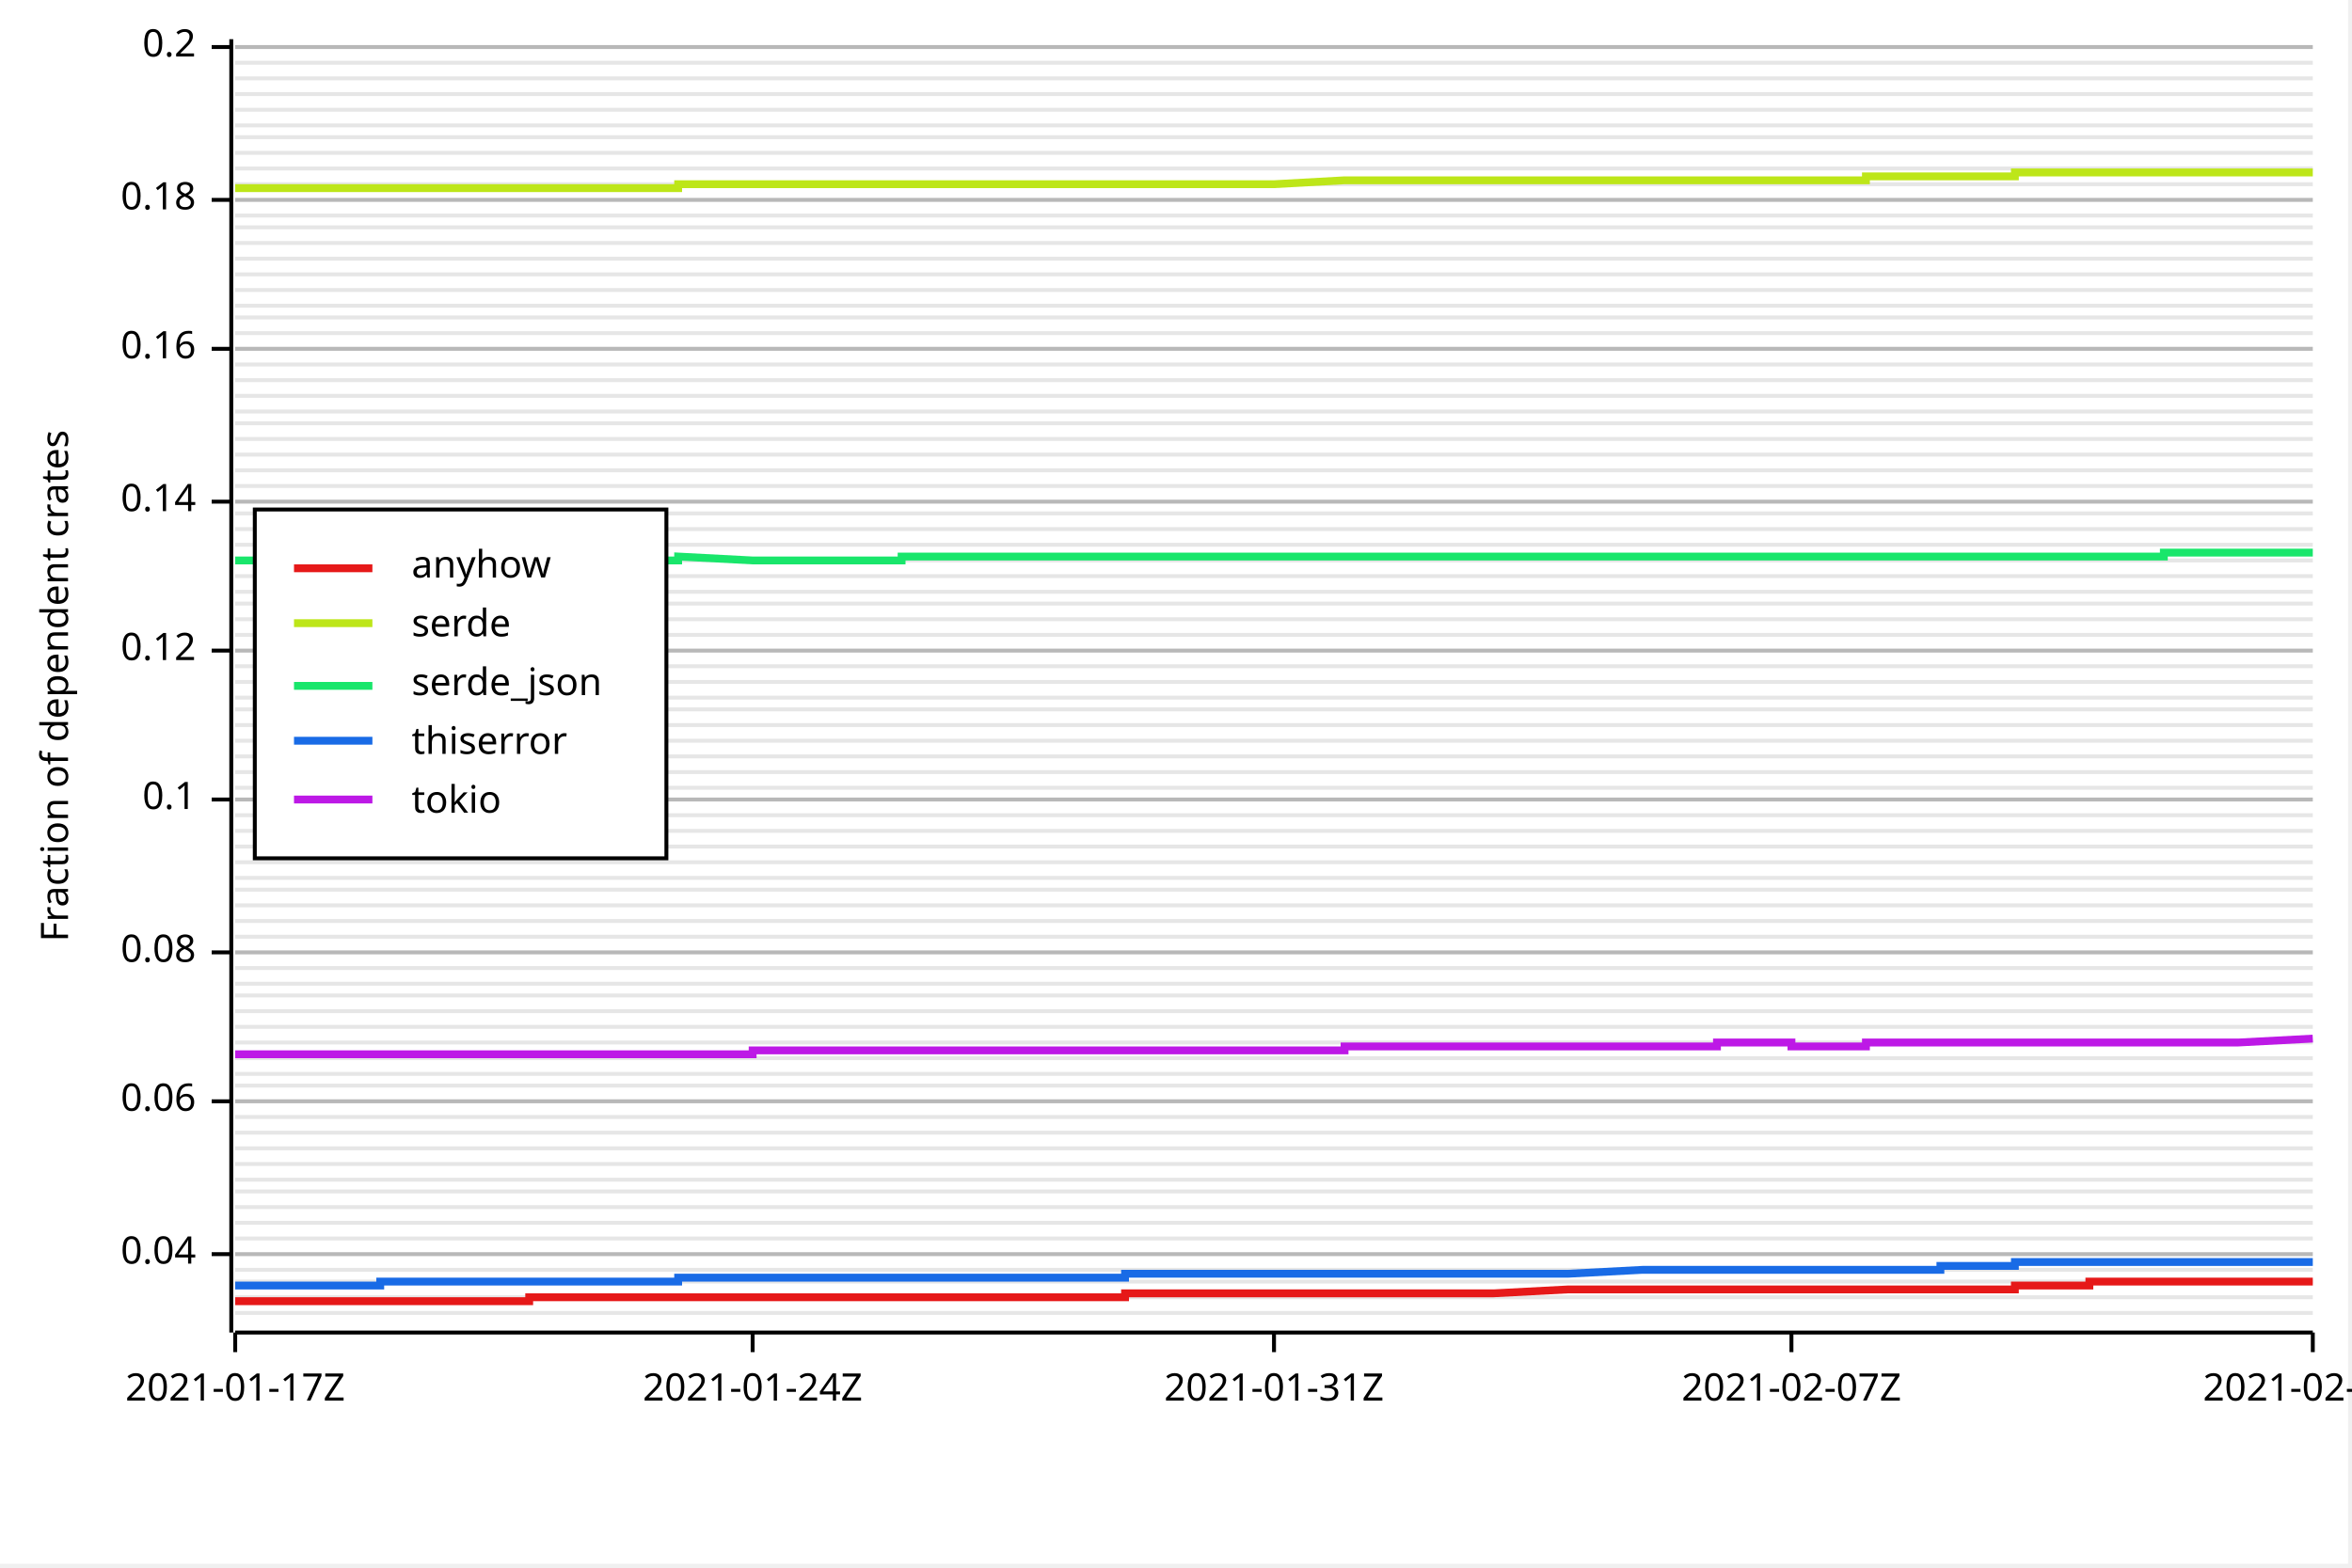
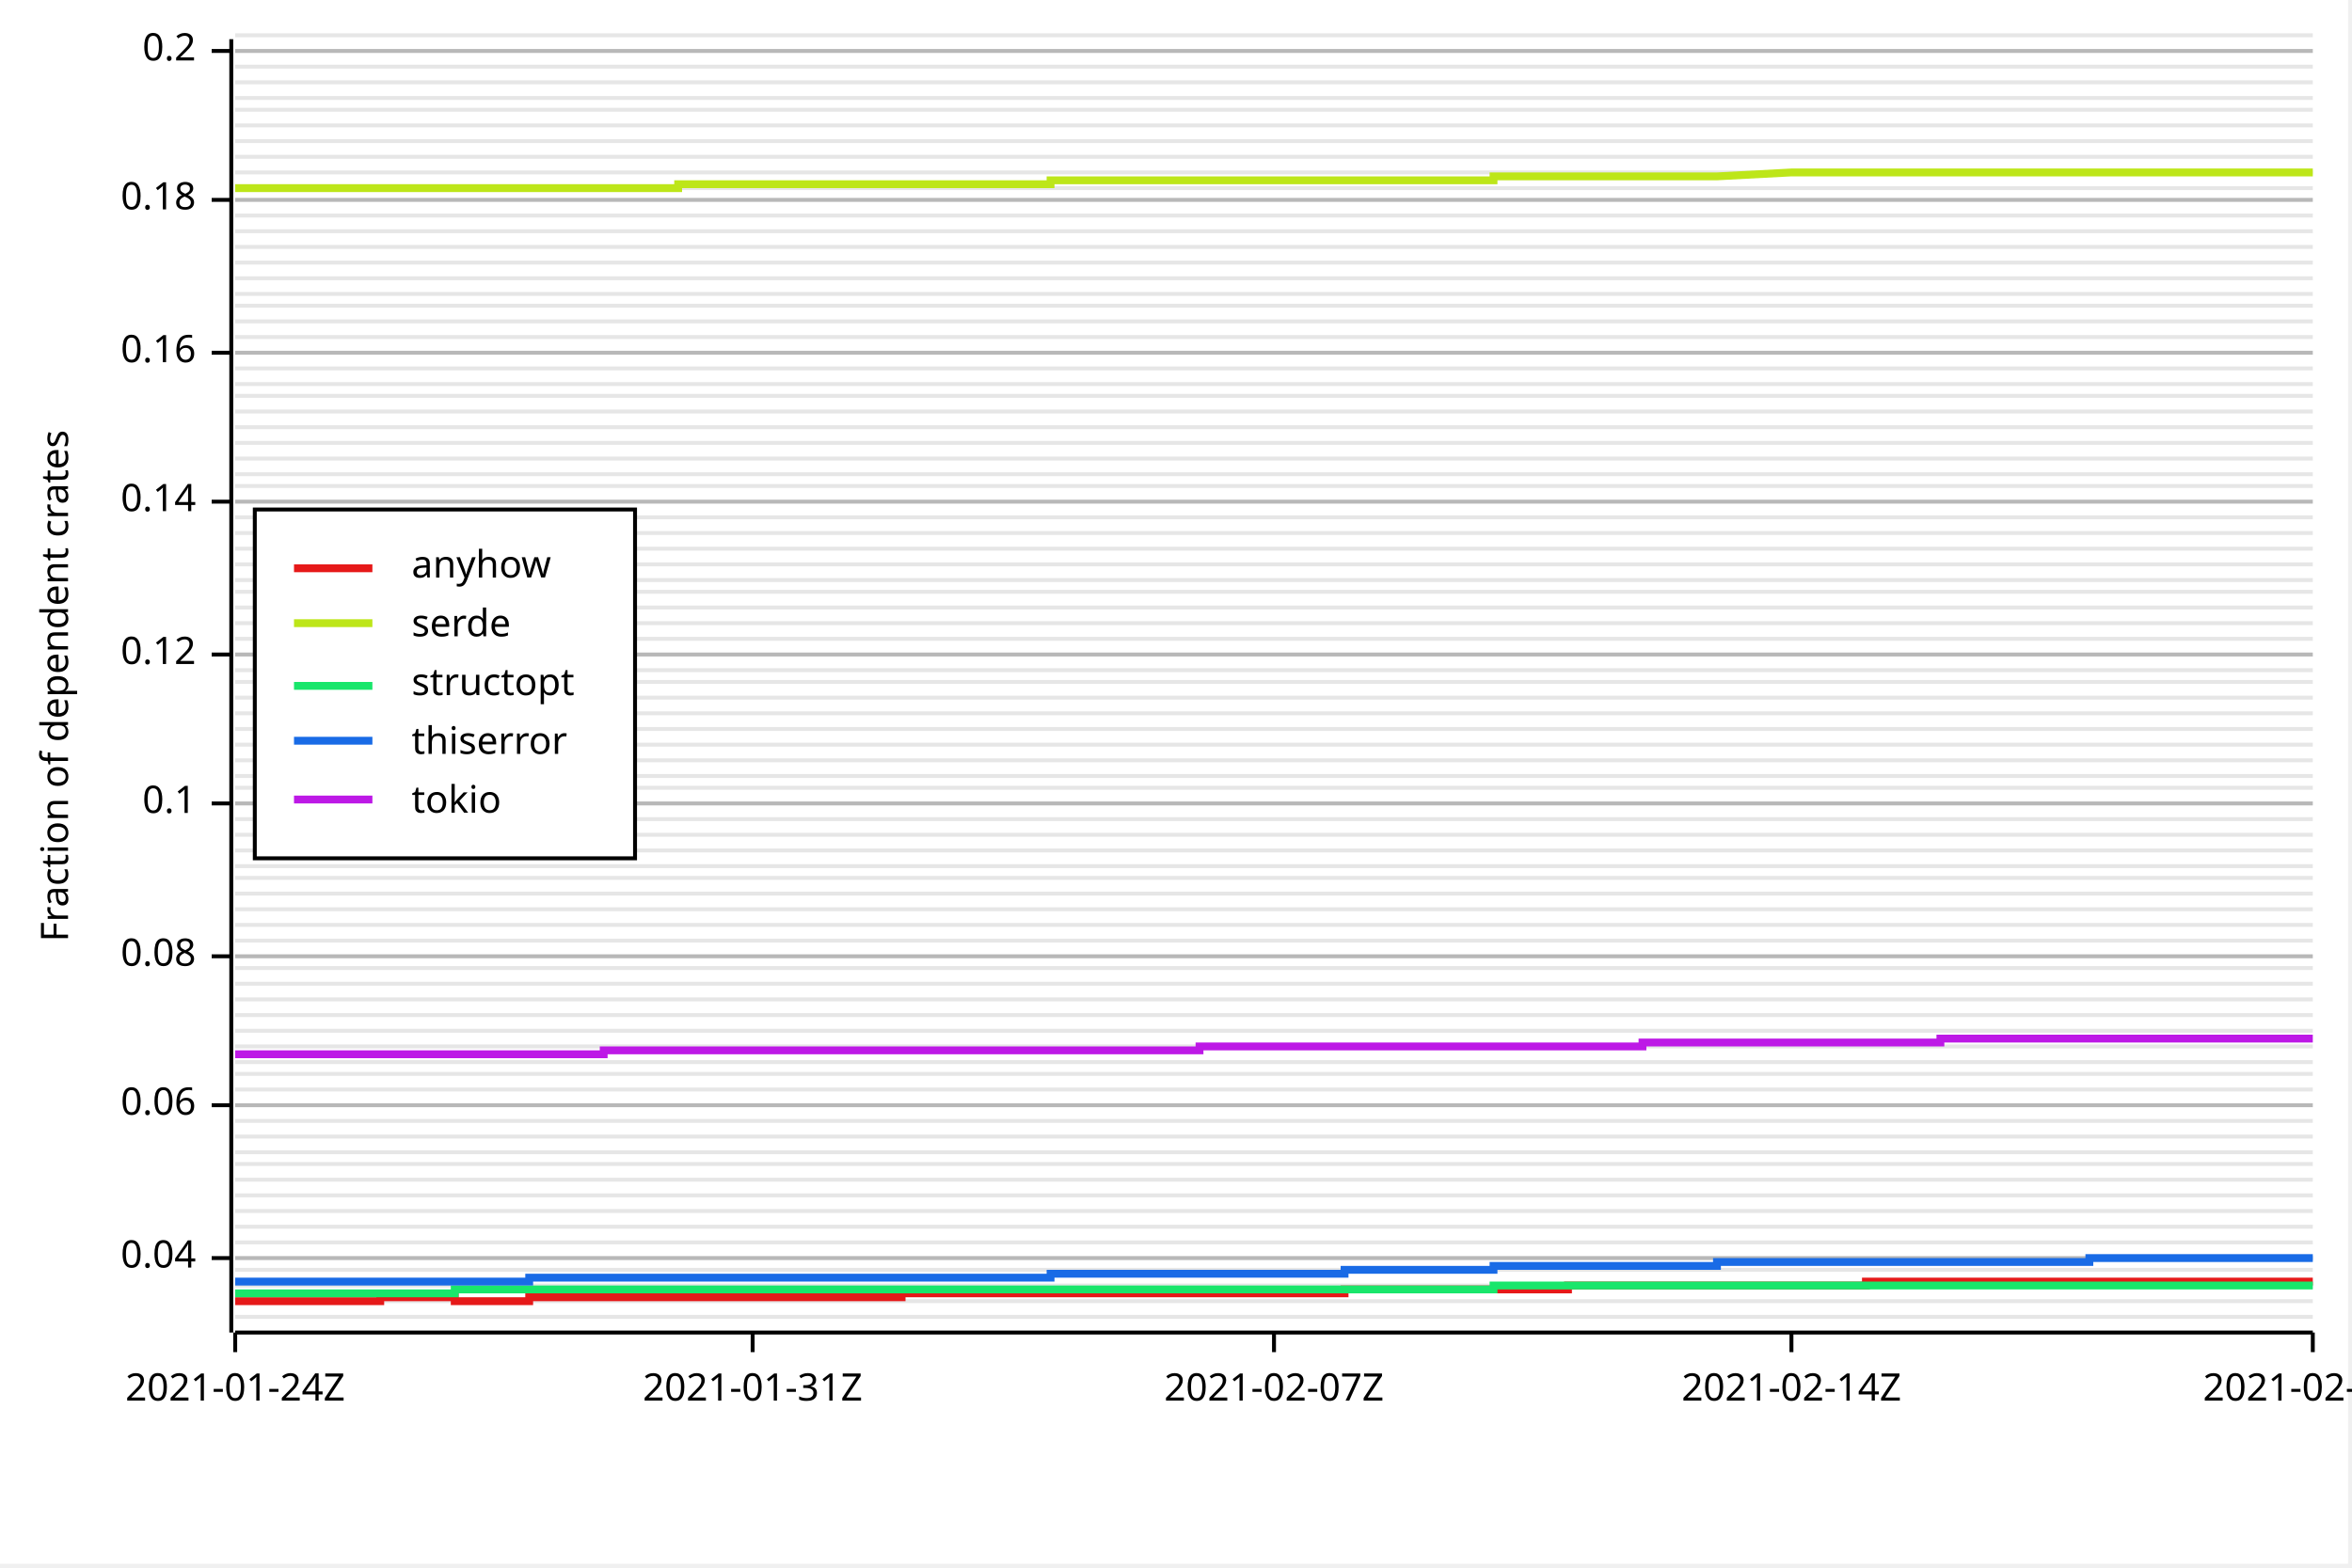
<svg xmlns="http://www.w3.org/2000/svg" width="600" height="400" viewBox="0 0 600 400">
  <rect x="0" y="0" width="599" height="399" opacity="1" fill="#FFFFFF" stroke="none" />
-   <line opacity="0.1" stroke="#000000" stroke-width="1" x1="60" y1="335" x2="590" y2="335" />
-   <line opacity="0.1" stroke="#000000" stroke-width="1" x1="60" y1="331" x2="590" y2="331" />
-   <line opacity="0.1" stroke="#000000" stroke-width="1" x1="60" y1="327" x2="590" y2="327" />
+   <line opacity="0.1" stroke="#000000" stroke-width="1" x1="60" y1="336" x2="590" y2="336" />
+   <line opacity="0.1" stroke="#000000" stroke-width="1" x1="60" y1="332" x2="590" y2="332" />
+   <line opacity="0.1" stroke="#000000" stroke-width="1" x1="60" y1="328" x2="590" y2="328" />
  <line opacity="0.1" stroke="#000000" stroke-width="1" x1="60" y1="324" x2="590" y2="324" />
-   <line opacity="0.1" stroke="#000000" stroke-width="1" x1="60" y1="320" x2="590" y2="320" />
-   <line opacity="0.1" stroke="#000000" stroke-width="1" x1="60" y1="316" x2="590" y2="316" />
-   <line opacity="0.1" stroke="#000000" stroke-width="1" x1="60" y1="312" x2="590" y2="312" />
-   <line opacity="0.1" stroke="#000000" stroke-width="1" x1="60" y1="308" x2="590" y2="308" />
-   <line opacity="0.1" stroke="#000000" stroke-width="1" x1="60" y1="304" x2="590" y2="304" />
+   <line opacity="0.1" stroke="#000000" stroke-width="1" x1="60" y1="321" x2="590" y2="321" />
+   <line opacity="0.1" stroke="#000000" stroke-width="1" x1="60" y1="317" x2="590" y2="317" />
+   <line opacity="0.1" stroke="#000000" stroke-width="1" x1="60" y1="313" x2="590" y2="313" />
+   <line opacity="0.1" stroke="#000000" stroke-width="1" x1="60" y1="309" x2="590" y2="309" />
+   <line opacity="0.1" stroke="#000000" stroke-width="1" x1="60" y1="305" x2="590" y2="305" />
  <line opacity="0.1" stroke="#000000" stroke-width="1" x1="60" y1="301" x2="590" y2="301" />
  <line opacity="0.1" stroke="#000000" stroke-width="1" x1="60" y1="297" x2="590" y2="297" />
-   <line opacity="0.1" stroke="#000000" stroke-width="1" x1="60" y1="293" x2="590" y2="293" />
-   <line opacity="0.1" stroke="#000000" stroke-width="1" x1="60" y1="289" x2="590" y2="289" />
-   <line opacity="0.1" stroke="#000000" stroke-width="1" x1="60" y1="285" x2="590" y2="285" />
-   <line opacity="0.1" stroke="#000000" stroke-width="1" x1="60" y1="281" x2="590" y2="281" />
-   <line opacity="0.1" stroke="#000000" stroke-width="1" x1="60" y1="277" x2="590" y2="277" />
+   <line opacity="0.1" stroke="#000000" stroke-width="1" x1="60" y1="294" x2="590" y2="294" />
+   <line opacity="0.1" stroke="#000000" stroke-width="1" x1="60" y1="290" x2="590" y2="290" />
+   <line opacity="0.1" stroke="#000000" stroke-width="1" x1="60" y1="286" x2="590" y2="286" />
+   <line opacity="0.1" stroke="#000000" stroke-width="1" x1="60" y1="282" x2="590" y2="282" />
+   <line opacity="0.1" stroke="#000000" stroke-width="1" x1="60" y1="278" x2="590" y2="278" />
  <line opacity="0.1" stroke="#000000" stroke-width="1" x1="60" y1="274" x2="590" y2="274" />
-   <line opacity="0.1" stroke="#000000" stroke-width="1" x1="60" y1="270" x2="590" y2="270" />
-   <line opacity="0.1" stroke="#000000" stroke-width="1" x1="60" y1="266" x2="590" y2="266" />
-   <line opacity="0.1" stroke="#000000" stroke-width="1" x1="60" y1="262" x2="590" y2="262" />
-   <line opacity="0.1" stroke="#000000" stroke-width="1" x1="60" y1="258" x2="590" y2="258" />
-   <line opacity="0.1" stroke="#000000" stroke-width="1" x1="60" y1="254" x2="590" y2="254" />
+   <line opacity="0.1" stroke="#000000" stroke-width="1" x1="60" y1="271" x2="590" y2="271" />
+   <line opacity="0.1" stroke="#000000" stroke-width="1" x1="60" y1="267" x2="590" y2="267" />
+   <line opacity="0.1" stroke="#000000" stroke-width="1" x1="60" y1="263" x2="590" y2="263" />
+   <line opacity="0.1" stroke="#000000" stroke-width="1" x1="60" y1="259" x2="590" y2="259" />
+   <line opacity="0.1" stroke="#000000" stroke-width="1" x1="60" y1="255" x2="590" y2="255" />
  <line opacity="0.1" stroke="#000000" stroke-width="1" x1="60" y1="251" x2="590" y2="251" />
  <line opacity="0.1" stroke="#000000" stroke-width="1" x1="60" y1="247" x2="590" y2="247" />
-   <line opacity="0.1" stroke="#000000" stroke-width="1" x1="60" y1="243" x2="590" y2="243" />
-   <line opacity="0.1" stroke="#000000" stroke-width="1" x1="60" y1="239" x2="590" y2="239" />
-   <line opacity="0.1" stroke="#000000" stroke-width="1" x1="60" y1="235" x2="590" y2="235" />
-   <line opacity="0.1" stroke="#000000" stroke-width="1" x1="60" y1="231" x2="590" y2="231" />
-   <line opacity="0.1" stroke="#000000" stroke-width="1" x1="60" y1="227" x2="590" y2="227" />
+   <line opacity="0.1" stroke="#000000" stroke-width="1" x1="60" y1="244" x2="590" y2="244" />
+   <line opacity="0.1" stroke="#000000" stroke-width="1" x1="60" y1="240" x2="590" y2="240" />
+   <line opacity="0.1" stroke="#000000" stroke-width="1" x1="60" y1="236" x2="590" y2="236" />
+   <line opacity="0.1" stroke="#000000" stroke-width="1" x1="60" y1="232" x2="590" y2="232" />
+   <line opacity="0.1" stroke="#000000" stroke-width="1" x1="60" y1="228" x2="590" y2="228" />
  <line opacity="0.1" stroke="#000000" stroke-width="1" x1="60" y1="224" x2="590" y2="224" />
-   <line opacity="0.1" stroke="#000000" stroke-width="1" x1="60" y1="220" x2="590" y2="220" />
-   <line opacity="0.1" stroke="#000000" stroke-width="1" x1="60" y1="216" x2="590" y2="216" />
-   <line opacity="0.1" stroke="#000000" stroke-width="1" x1="60" y1="212" x2="590" y2="212" />
-   <line opacity="0.1" stroke="#000000" stroke-width="1" x1="60" y1="208" x2="590" y2="208" />
-   <line opacity="0.1" stroke="#000000" stroke-width="1" x1="60" y1="204" x2="590" y2="204" />
+   <line opacity="0.1" stroke="#000000" stroke-width="1" x1="60" y1="221" x2="590" y2="221" />
+   <line opacity="0.1" stroke="#000000" stroke-width="1" x1="60" y1="217" x2="590" y2="217" />
+   <line opacity="0.1" stroke="#000000" stroke-width="1" x1="60" y1="213" x2="590" y2="213" />
+   <line opacity="0.1" stroke="#000000" stroke-width="1" x1="60" y1="209" x2="590" y2="209" />
+   <line opacity="0.1" stroke="#000000" stroke-width="1" x1="60" y1="205" x2="590" y2="205" />
  <line opacity="0.1" stroke="#000000" stroke-width="1" x1="60" y1="201" x2="590" y2="201" />
-   <line opacity="0.1" stroke="#000000" stroke-width="1" x1="60" y1="197" x2="590" y2="197" />
-   <line opacity="0.1" stroke="#000000" stroke-width="1" x1="60" y1="193" x2="590" y2="193" />
-   <line opacity="0.1" stroke="#000000" stroke-width="1" x1="60" y1="189" x2="590" y2="189" />
-   <line opacity="0.1" stroke="#000000" stroke-width="1" x1="60" y1="185" x2="590" y2="185" />
-   <line opacity="0.1" stroke="#000000" stroke-width="1" x1="60" y1="181" x2="590" y2="181" />
+   <line opacity="0.1" stroke="#000000" stroke-width="1" x1="60" y1="198" x2="590" y2="198" />
+   <line opacity="0.1" stroke="#000000" stroke-width="1" x1="60" y1="194" x2="590" y2="194" />
+   <line opacity="0.1" stroke="#000000" stroke-width="1" x1="60" y1="190" x2="590" y2="190" />
+   <line opacity="0.1" stroke="#000000" stroke-width="1" x1="60" y1="186" x2="590" y2="186" />
+   <line opacity="0.1" stroke="#000000" stroke-width="1" x1="60" y1="182" x2="590" y2="182" />
  <line opacity="0.1" stroke="#000000" stroke-width="1" x1="60" y1="178" x2="590" y2="178" />
  <line opacity="0.1" stroke="#000000" stroke-width="1" x1="60" y1="174" x2="590" y2="174" />
-   <line opacity="0.1" stroke="#000000" stroke-width="1" x1="60" y1="170" x2="590" y2="170" />
-   <line opacity="0.1" stroke="#000000" stroke-width="1" x1="60" y1="166" x2="590" y2="166" />
-   <line opacity="0.1" stroke="#000000" stroke-width="1" x1="60" y1="162" x2="590" y2="162" />
-   <line opacity="0.1" stroke="#000000" stroke-width="1" x1="60" y1="158" x2="590" y2="158" />
-   <line opacity="0.1" stroke="#000000" stroke-width="1" x1="60" y1="154" x2="590" y2="154" />
+   <line opacity="0.1" stroke="#000000" stroke-width="1" x1="60" y1="171" x2="590" y2="171" />
+   <line opacity="0.1" stroke="#000000" stroke-width="1" x1="60" y1="167" x2="590" y2="167" />
+   <line opacity="0.1" stroke="#000000" stroke-width="1" x1="60" y1="163" x2="590" y2="163" />
+   <line opacity="0.1" stroke="#000000" stroke-width="1" x1="60" y1="159" x2="590" y2="159" />
+   <line opacity="0.1" stroke="#000000" stroke-width="1" x1="60" y1="155" x2="590" y2="155" />
  <line opacity="0.1" stroke="#000000" stroke-width="1" x1="60" y1="151" x2="590" y2="151" />
-   <line opacity="0.1" stroke="#000000" stroke-width="1" x1="60" y1="147" x2="590" y2="147" />
-   <line opacity="0.1" stroke="#000000" stroke-width="1" x1="60" y1="143" x2="590" y2="143" />
-   <line opacity="0.1" stroke="#000000" stroke-width="1" x1="60" y1="139" x2="590" y2="139" />
-   <line opacity="0.1" stroke="#000000" stroke-width="1" x1="60" y1="135" x2="590" y2="135" />
-   <line opacity="0.1" stroke="#000000" stroke-width="1" x1="60" y1="131" x2="590" y2="131" />
+   <line opacity="0.1" stroke="#000000" stroke-width="1" x1="60" y1="148" x2="590" y2="148" />
+   <line opacity="0.1" stroke="#000000" stroke-width="1" x1="60" y1="144" x2="590" y2="144" />
+   <line opacity="0.1" stroke="#000000" stroke-width="1" x1="60" y1="140" x2="590" y2="140" />
+   <line opacity="0.1" stroke="#000000" stroke-width="1" x1="60" y1="136" x2="590" y2="136" />
+   <line opacity="0.1" stroke="#000000" stroke-width="1" x1="60" y1="132" x2="590" y2="132" />
  <line opacity="0.1" stroke="#000000" stroke-width="1" x1="60" y1="128" x2="590" y2="128" />
  <line opacity="0.1" stroke="#000000" stroke-width="1" x1="60" y1="124" x2="590" y2="124" />
-   <line opacity="0.1" stroke="#000000" stroke-width="1" x1="60" y1="120" x2="590" y2="120" />
-   <line opacity="0.1" stroke="#000000" stroke-width="1" x1="60" y1="116" x2="590" y2="116" />
-   <line opacity="0.1" stroke="#000000" stroke-width="1" x1="60" y1="112" x2="590" y2="112" />
-   <line opacity="0.1" stroke="#000000" stroke-width="1" x1="60" y1="108" x2="590" y2="108" />
+   <line opacity="0.1" stroke="#000000" stroke-width="1" x1="60" y1="121" x2="590" y2="121" />
+   <line opacity="0.1" stroke="#000000" stroke-width="1" x1="60" y1="117" x2="590" y2="117" />
+   <line opacity="0.1" stroke="#000000" stroke-width="1" x1="60" y1="113" x2="590" y2="113" />
+   <line opacity="0.1" stroke="#000000" stroke-width="1" x1="60" y1="109" x2="590" y2="109" />
  <line opacity="0.1" stroke="#000000" stroke-width="1" x1="60" y1="105" x2="590" y2="105" />
  <line opacity="0.1" stroke="#000000" stroke-width="1" x1="60" y1="101" x2="590" y2="101" />
-   <line opacity="0.1" stroke="#000000" stroke-width="1" x1="60" y1="97" x2="590" y2="97" />
-   <line opacity="0.1" stroke="#000000" stroke-width="1" x1="60" y1="93" x2="590" y2="93" />
-   <line opacity="0.1" stroke="#000000" stroke-width="1" x1="60" y1="89" x2="590" y2="89" />
-   <line opacity="0.1" stroke="#000000" stroke-width="1" x1="60" y1="85" x2="590" y2="85" />
-   <line opacity="0.1" stroke="#000000" stroke-width="1" x1="60" y1="81" x2="590" y2="81" />
+   <line opacity="0.1" stroke="#000000" stroke-width="1" x1="60" y1="98" x2="590" y2="98" />
+   <line opacity="0.1" stroke="#000000" stroke-width="1" x1="60" y1="94" x2="590" y2="94" />
+   <line opacity="0.1" stroke="#000000" stroke-width="1" x1="60" y1="90" x2="590" y2="90" />
+   <line opacity="0.1" stroke="#000000" stroke-width="1" x1="60" y1="86" x2="590" y2="86" />
+   <line opacity="0.1" stroke="#000000" stroke-width="1" x1="60" y1="82" x2="590" y2="82" />
  <line opacity="0.1" stroke="#000000" stroke-width="1" x1="60" y1="78" x2="590" y2="78" />
-   <line opacity="0.1" stroke="#000000" stroke-width="1" x1="60" y1="74" x2="590" y2="74" />
-   <line opacity="0.1" stroke="#000000" stroke-width="1" x1="60" y1="70" x2="590" y2="70" />
-   <line opacity="0.1" stroke="#000000" stroke-width="1" x1="60" y1="66" x2="590" y2="66" />
-   <line opacity="0.1" stroke="#000000" stroke-width="1" x1="60" y1="62" x2="590" y2="62" />
-   <line opacity="0.1" stroke="#000000" stroke-width="1" x1="60" y1="58" x2="590" y2="58" />
+   <line opacity="0.1" stroke="#000000" stroke-width="1" x1="60" y1="75" x2="590" y2="75" />
+   <line opacity="0.1" stroke="#000000" stroke-width="1" x1="60" y1="71" x2="590" y2="71" />
+   <line opacity="0.1" stroke="#000000" stroke-width="1" x1="60" y1="67" x2="590" y2="67" />
+   <line opacity="0.1" stroke="#000000" stroke-width="1" x1="60" y1="63" x2="590" y2="63" />
+   <line opacity="0.1" stroke="#000000" stroke-width="1" x1="60" y1="59" x2="590" y2="59" />
  <line opacity="0.1" stroke="#000000" stroke-width="1" x1="60" y1="55" x2="590" y2="55" />
  <line opacity="0.1" stroke="#000000" stroke-width="1" x1="60" y1="51" x2="590" y2="51" />
-   <line opacity="0.1" stroke="#000000" stroke-width="1" x1="60" y1="47" x2="590" y2="47" />
-   <line opacity="0.1" stroke="#000000" stroke-width="1" x1="60" y1="43" x2="590" y2="43" />
-   <line opacity="0.1" stroke="#000000" stroke-width="1" x1="60" y1="39" x2="590" y2="39" />
-   <line opacity="0.1" stroke="#000000" stroke-width="1" x1="60" y1="35" x2="590" y2="35" />
+   <line opacity="0.1" stroke="#000000" stroke-width="1" x1="60" y1="48" x2="590" y2="48" />
+   <line opacity="0.1" stroke="#000000" stroke-width="1" x1="60" y1="44" x2="590" y2="44" />
+   <line opacity="0.1" stroke="#000000" stroke-width="1" x1="60" y1="40" x2="590" y2="40" />
+   <line opacity="0.1" stroke="#000000" stroke-width="1" x1="60" y1="36" x2="590" y2="36" />
  <line opacity="0.1" stroke="#000000" stroke-width="1" x1="60" y1="32" x2="590" y2="32" />
  <line opacity="0.1" stroke="#000000" stroke-width="1" x1="60" y1="28" x2="590" y2="28" />
-   <line opacity="0.1" stroke="#000000" stroke-width="1" x1="60" y1="24" x2="590" y2="24" />
-   <line opacity="0.1" stroke="#000000" stroke-width="1" x1="60" y1="20" x2="590" y2="20" />
-   <line opacity="0.1" stroke="#000000" stroke-width="1" x1="60" y1="16" x2="590" y2="16" />
-   <line opacity="0.1" stroke="#000000" stroke-width="1" x1="60" y1="12" x2="590" y2="12" />
+   <line opacity="0.1" stroke="#000000" stroke-width="1" x1="60" y1="25" x2="590" y2="25" />
+   <line opacity="0.1" stroke="#000000" stroke-width="1" x1="60" y1="21" x2="590" y2="21" />
+   <line opacity="0.1" stroke="#000000" stroke-width="1" x1="60" y1="17" x2="590" y2="17" />
+   <line opacity="0.1" stroke="#000000" stroke-width="1" x1="60" y1="13" x2="590" y2="13" />
+   <line opacity="0.1" stroke="#000000" stroke-width="1" x1="60" y1="9" x2="590" y2="9" />
  <text x="10" y="175" dy="0.76em" text-anchor="middle" font-family="sans-serif" font-size="9.677" opacity="1" fill="#000000" transform="rotate(270, 10, 175)">
Fraction of dependent crates
</text>
-   <line opacity="0.2" stroke="#000000" stroke-width="1" x1="60" y1="320" x2="590" y2="320" />
-   <line opacity="0.2" stroke="#000000" stroke-width="1" x1="60" y1="281" x2="590" y2="281" />
-   <line opacity="0.2" stroke="#000000" stroke-width="1" x1="60" y1="243" x2="590" y2="243" />
-   <line opacity="0.2" stroke="#000000" stroke-width="1" x1="60" y1="204" x2="590" y2="204" />
-   <line opacity="0.2" stroke="#000000" stroke-width="1" x1="60" y1="166" x2="590" y2="166" />
+   <line opacity="0.2" stroke="#000000" stroke-width="1" x1="60" y1="321" x2="590" y2="321" />
+   <line opacity="0.2" stroke="#000000" stroke-width="1" x1="60" y1="282" x2="590" y2="282" />
+   <line opacity="0.2" stroke="#000000" stroke-width="1" x1="60" y1="244" x2="590" y2="244" />
+   <line opacity="0.2" stroke="#000000" stroke-width="1" x1="60" y1="205" x2="590" y2="205" />
+   <line opacity="0.2" stroke="#000000" stroke-width="1" x1="60" y1="167" x2="590" y2="167" />
  <line opacity="0.2" stroke="#000000" stroke-width="1" x1="60" y1="128" x2="590" y2="128" />
-   <line opacity="0.2" stroke="#000000" stroke-width="1" x1="60" y1="89" x2="590" y2="89" />
+   <line opacity="0.2" stroke="#000000" stroke-width="1" x1="60" y1="90" x2="590" y2="90" />
  <line opacity="0.2" stroke="#000000" stroke-width="1" x1="60" y1="51" x2="590" y2="51" />
-   <line opacity="0.2" stroke="#000000" stroke-width="1" x1="60" y1="12" x2="590" y2="12" />
+   <line opacity="0.2" stroke="#000000" stroke-width="1" x1="60" y1="13" x2="590" y2="13" />
  <polyline fill="none" opacity="1" stroke="#000000" stroke-width="1" points="59,10 59,340 " />
-   <text x="50" y="320" dy="0.5ex" text-anchor="end" font-family="sans-serif" font-size="9.677" opacity="1" fill="#000000">
+   <text x="50" y="321" dy="0.5ex" text-anchor="end" font-family="sans-serif" font-size="9.677" opacity="1" fill="#000000">
0.04
</text>
-   <polyline fill="none" opacity="1" stroke="#000000" stroke-width="1" points="54,320 59,320 " />
-   <text x="50" y="281" dy="0.5ex" text-anchor="end" font-family="sans-serif" font-size="9.677" opacity="1" fill="#000000">
+   <polyline fill="none" opacity="1" stroke="#000000" stroke-width="1" points="54,321 59,321 " />
+   <text x="50" y="282" dy="0.5ex" text-anchor="end" font-family="sans-serif" font-size="9.677" opacity="1" fill="#000000">
0.06
</text>
-   <polyline fill="none" opacity="1" stroke="#000000" stroke-width="1" points="54,281 59,281 " />
-   <text x="50" y="243" dy="0.5ex" text-anchor="end" font-family="sans-serif" font-size="9.677" opacity="1" fill="#000000">
+   <polyline fill="none" opacity="1" stroke="#000000" stroke-width="1" points="54,282 59,282 " />
+   <text x="50" y="244" dy="0.5ex" text-anchor="end" font-family="sans-serif" font-size="9.677" opacity="1" fill="#000000">
0.08
</text>
-   <polyline fill="none" opacity="1" stroke="#000000" stroke-width="1" points="54,243 59,243 " />
-   <text x="50" y="204" dy="0.5ex" text-anchor="end" font-family="sans-serif" font-size="9.677" opacity="1" fill="#000000">
+   <polyline fill="none" opacity="1" stroke="#000000" stroke-width="1" points="54,244 59,244 " />
+   <text x="50" y="205" dy="0.5ex" text-anchor="end" font-family="sans-serif" font-size="9.677" opacity="1" fill="#000000">
0.1
</text>
-   <polyline fill="none" opacity="1" stroke="#000000" stroke-width="1" points="54,204 59,204 " />
-   <text x="50" y="166" dy="0.5ex" text-anchor="end" font-family="sans-serif" font-size="9.677" opacity="1" fill="#000000">
+   <polyline fill="none" opacity="1" stroke="#000000" stroke-width="1" points="54,205 59,205 " />
+   <text x="50" y="167" dy="0.5ex" text-anchor="end" font-family="sans-serif" font-size="9.677" opacity="1" fill="#000000">
0.12
</text>
-   <polyline fill="none" opacity="1" stroke="#000000" stroke-width="1" points="54,166 59,166 " />
+   <polyline fill="none" opacity="1" stroke="#000000" stroke-width="1" points="54,167 59,167 " />
  <text x="50" y="128" dy="0.5ex" text-anchor="end" font-family="sans-serif" font-size="9.677" opacity="1" fill="#000000">
0.14
</text>
  <polyline fill="none" opacity="1" stroke="#000000" stroke-width="1" points="54,128 59,128 " />
-   <text x="50" y="89" dy="0.5ex" text-anchor="end" font-family="sans-serif" font-size="9.677" opacity="1" fill="#000000">
+   <text x="50" y="90" dy="0.5ex" text-anchor="end" font-family="sans-serif" font-size="9.677" opacity="1" fill="#000000">
0.16
</text>
-   <polyline fill="none" opacity="1" stroke="#000000" stroke-width="1" points="54,89 59,89 " />
+   <polyline fill="none" opacity="1" stroke="#000000" stroke-width="1" points="54,90 59,90 " />
  <text x="50" y="51" dy="0.5ex" text-anchor="end" font-family="sans-serif" font-size="9.677" opacity="1" fill="#000000">
0.18
</text>
  <polyline fill="none" opacity="1" stroke="#000000" stroke-width="1" points="54,51 59,51 " />
-   <text x="50" y="12" dy="0.5ex" text-anchor="end" font-family="sans-serif" font-size="9.677" opacity="1" fill="#000000">
+   <text x="50" y="13" dy="0.5ex" text-anchor="end" font-family="sans-serif" font-size="9.677" opacity="1" fill="#000000">
0.2
</text>
-   <polyline fill="none" opacity="1" stroke="#000000" stroke-width="1" points="54,12 59,12 " />
+   <polyline fill="none" opacity="1" stroke="#000000" stroke-width="1" points="54,13 59,13 " />
  <polyline fill="none" opacity="1" stroke="#000000" stroke-width="1" points="60,340 590,340 " />
  <text x="60" y="350" dy="0.76em" text-anchor="middle" font-family="sans-serif" font-size="9.677" opacity="1" fill="#000000">
- 2021-01-17Z
+ 2021-01-24Z
</text>
  <polyline fill="none" opacity="1" stroke="#000000" stroke-width="1" points="60,340 60,345 " />
  <text x="192" y="350" dy="0.76em" text-anchor="middle" font-family="sans-serif" font-size="9.677" opacity="1" fill="#000000">
- 2021-01-24Z
+ 2021-01-31Z
</text>
  <polyline fill="none" opacity="1" stroke="#000000" stroke-width="1" points="192,340 192,345 " />
  <text x="325" y="350" dy="0.76em" text-anchor="middle" font-family="sans-serif" font-size="9.677" opacity="1" fill="#000000">
- 2021-01-31Z
+ 2021-02-07Z
</text>
  <polyline fill="none" opacity="1" stroke="#000000" stroke-width="1" points="325,340 325,345 " />
  <text x="457" y="350" dy="0.76em" text-anchor="middle" font-family="sans-serif" font-size="9.677" opacity="1" fill="#000000">
- 2021-02-07Z
+ 2021-02-14Z
</text>
  <polyline fill="none" opacity="1" stroke="#000000" stroke-width="1" points="457,340 457,345 " />
  <text x="590" y="350" dy="0.76em" text-anchor="middle" font-family="sans-serif" font-size="9.677" opacity="1" fill="#000000">
- 2021-02-14Z
+ 2021-02-21Z
</text>
  <polyline fill="none" opacity="1" stroke="#000000" stroke-width="1" points="590,340 590,345 " />
-   <polyline fill="none" opacity="1" stroke="#E61919" stroke-width="2" points="60,332 60,332 78,332 78,332 97,332 97,332 116,332 116,332 135,332 135,331 154,331 154,331 173,331 173,331 192,331 192,331 211,331 211,331 230,331 230,331 249,331 249,331 268,331 268,331 287,331 287,330 306,330 306,330 325,330 325,330 343,330 343,330 362,330 362,330 381,330 381,330 400,329 400,329 419,329 419,329 438,329 438,329 457,329 457,329 476,329 476,329 495,329 495,329 514,329 514,328 533,328 533,327 552,327 552,327 571,327 571,327 590,327 " />
-   <polyline fill="none" opacity="1" stroke="#BDE619" stroke-width="2" points="60,48 60,48 78,48 78,48 97,48 97,48 116,48 116,48 135,48 135,48 154,48 154,48 173,48 173,47 192,47 192,47 211,47 211,47 230,47 230,47 249,47 249,47 268,47 268,47 287,47 287,47 306,47 306,47 325,47 325,47 343,46 343,46 362,46 362,46 381,46 381,46 400,46 400,46 419,46 419,46 438,46 438,46 457,46 457,46 476,46 476,45 495,45 495,45 514,45 514,44 533,44 533,44 552,44 552,44 571,44 571,44 590,44 " />
-   <polyline fill="none" opacity="1" stroke="#19E66B" stroke-width="2" points="60,143 60,143 78,143 78,143 97,143 97,143 116,143 116,143 135,143 135,143 154,143 154,143 173,143 173,142 192,143 192,143 211,143 211,143 230,143 230,142 249,142 249,142 268,142 268,142 287,142 287,142 306,142 306,142 325,142 325,142 343,142 343,142 362,142 362,142 381,142 381,142 400,142 400,142 419,142 419,142 438,142 438,142 457,142 457,142 476,142 476,142 495,142 495,142 514,142 514,142 533,142 533,142 552,142 552,141 571,141 571,141 590,141 " />
-   <polyline fill="none" opacity="1" stroke="#196BE6" stroke-width="2" points="60,328 60,328 78,328 78,328 97,328 97,327 116,327 116,327 135,327 135,327 154,327 154,327 173,327 173,326 192,326 192,326 211,326 211,326 230,326 230,326 249,326 249,326 268,326 268,326 287,326 287,325 306,325 306,325 325,325 325,325 343,325 343,325 362,325 362,325 381,325 381,325 400,325 400,325 419,324 419,324 438,324 438,324 457,324 457,324 476,324 476,324 495,324 495,323 514,323 514,322 533,322 533,322 552,322 552,322 571,322 571,322 590,322 " />
-   <polyline fill="none" opacity="1" stroke="#BD19E6" stroke-width="2" points="60,269 60,269 78,269 78,269 97,269 97,269 116,269 116,269 135,269 135,269 154,269 154,269 173,269 173,269 192,269 192,268 211,268 211,268 230,268 230,268 249,268 249,268 268,268 268,268 287,268 287,268 306,268 306,268 325,268 325,268 343,268 343,267 362,267 362,267 381,267 381,267 400,267 400,267 419,267 419,267 438,267 438,266 457,266 457,267 476,267 476,266 495,266 495,266 514,266 514,266 533,266 533,266 552,266 552,266 571,266 571,266 590,265 " />
-   <rect x="65" y="130" width="105" height="89" opacity="1" fill="#FFFFFF" stroke="none" />
-   <rect x="65" y="130" width="105" height="89" opacity="1" fill="none" stroke="#000000" />
+   <polyline fill="none" opacity="1" stroke="#E61919" stroke-width="2" points="60,332 60,332 78,332 78,332 97,332 97,331 116,331 116,332 135,332 135,331 154,331 154,331 173,331 173,331 192,331 192,331 211,331 211,331 230,331 230,330 249,330 249,330 268,330 268,330 287,330 287,330 306,330 306,330 325,330 325,330 343,330 343,329 362,329 362,329 381,329 381,329 400,329 400,328 419,328 419,328 438,328 438,328 457,328 457,328 476,328 476,327 495,327 495,327 514,327 514,327 533,327 533,327 552,327 552,327 571,327 571,327 590,327 " />
+   <polyline fill="none" opacity="1" stroke="#BDE619" stroke-width="2" points="60,48 60,48 78,48 78,48 97,48 97,48 116,48 116,48 135,48 135,48 154,48 154,48 173,48 173,47 192,47 192,47 211,47 211,47 230,47 230,47 249,47 249,47 268,47 268,46 287,46 287,46 306,46 306,46 325,46 325,46 343,46 343,46 362,46 362,46 381,46 381,45 400,45 400,45 419,45 419,45 438,45 438,45 457,44 457,44 476,44 476,44 495,44 495,44 514,44 514,44 533,44 533,44 552,44 552,44 571,44 571,44 590,44 " />
+   <polyline fill="none" opacity="1" stroke="#19E66B" stroke-width="2" points="60,330 60,330 78,330 78,330 97,330 97,330 116,330 116,329 135,329 135,329 154,329 154,329 173,329 173,329 192,329 192,329 211,329 211,329 230,329 230,329 249,329 249,329 268,329 268,329 287,329 287,329 306,329 306,329 325,329 325,329 343,329 343,329 362,329 362,329 381,329 381,328 400,328 400,328 419,328 419,328 438,328 438,328 457,328 457,328 476,328 476,328 495,328 495,328 514,328 514,328 533,328 533,328 552,328 552,328 571,328 571,328 590,328 " />
+   <polyline fill="none" opacity="1" stroke="#196BE6" stroke-width="2" points="60,327 60,327 78,327 78,327 97,327 97,327 116,327 116,327 135,327 135,326 154,326 154,326 173,326 173,326 192,326 192,326 211,326 211,326 230,326 230,326 249,326 249,326 268,326 268,325 287,325 287,325 306,325 306,325 325,325 325,325 343,325 343,324 362,324 362,324 381,324 381,323 400,323 400,323 419,323 419,323 438,323 438,322 457,322 457,322 476,322 476,322 495,322 495,322 514,322 514,322 533,322 533,321 552,321 552,321 571,321 571,321 590,321 " />
+   <polyline fill="none" opacity="1" stroke="#BD19E6" stroke-width="2" points="60,269 60,269 78,269 78,269 97,269 97,269 116,269 116,269 135,269 135,269 154,269 154,268 173,268 173,268 192,268 192,268 211,268 211,268 230,268 230,268 249,268 249,268 268,268 268,268 287,268 287,268 306,268 306,267 325,267 325,267 343,267 343,267 362,267 362,267 381,267 381,267 400,267 400,267 419,267 419,266 438,266 438,266 457,266 457,266 476,266 476,266 495,266 495,265 514,265 514,265 533,265 533,265 552,265 552,265 571,265 571,265 590,265 " />
+   <rect x="65" y="130" width="97" height="89" opacity="1" fill="#FFFFFF" stroke="none" />
+   <rect x="65" y="130" width="97" height="89" opacity="1" fill="none" stroke="#000000" />
  <text x="105" y="140" dy="0.76em" text-anchor="start" font-family="sans-serif" font-size="9.677" opacity="1" fill="#000000">
anyhow
</text>
  <text x="105" y="155" dy="0.76em" text-anchor="start" font-family="sans-serif" font-size="9.677" opacity="1" fill="#000000">
serde
</text>
  <text x="105" y="170" dy="0.76em" text-anchor="start" font-family="sans-serif" font-size="9.677" opacity="1" fill="#000000">
- serde_json
+ structopt
</text>
  <text x="105" y="185" dy="0.76em" text-anchor="start" font-family="sans-serif" font-size="9.677" opacity="1" fill="#000000">
thiserror
</text>
  <text x="105" y="200" dy="0.76em" text-anchor="start" font-family="sans-serif" font-size="9.677" opacity="1" fill="#000000">
tokio
</text>
  <polyline fill="none" opacity="1" stroke="#E61919" stroke-width="2" points="75,145 95,145 " />
  <polyline fill="none" opacity="1" stroke="#BDE619" stroke-width="2" points="75,159 95,159 " />
  <polyline fill="none" opacity="1" stroke="#19E66B" stroke-width="2" points="75,175 95,175 " />
  <polyline fill="none" opacity="1" stroke="#196BE6" stroke-width="2" points="75,189 95,189 " />
  <polyline fill="none" opacity="1" stroke="#BD19E6" stroke-width="2" points="75,204 95,204 " />
</svg>
